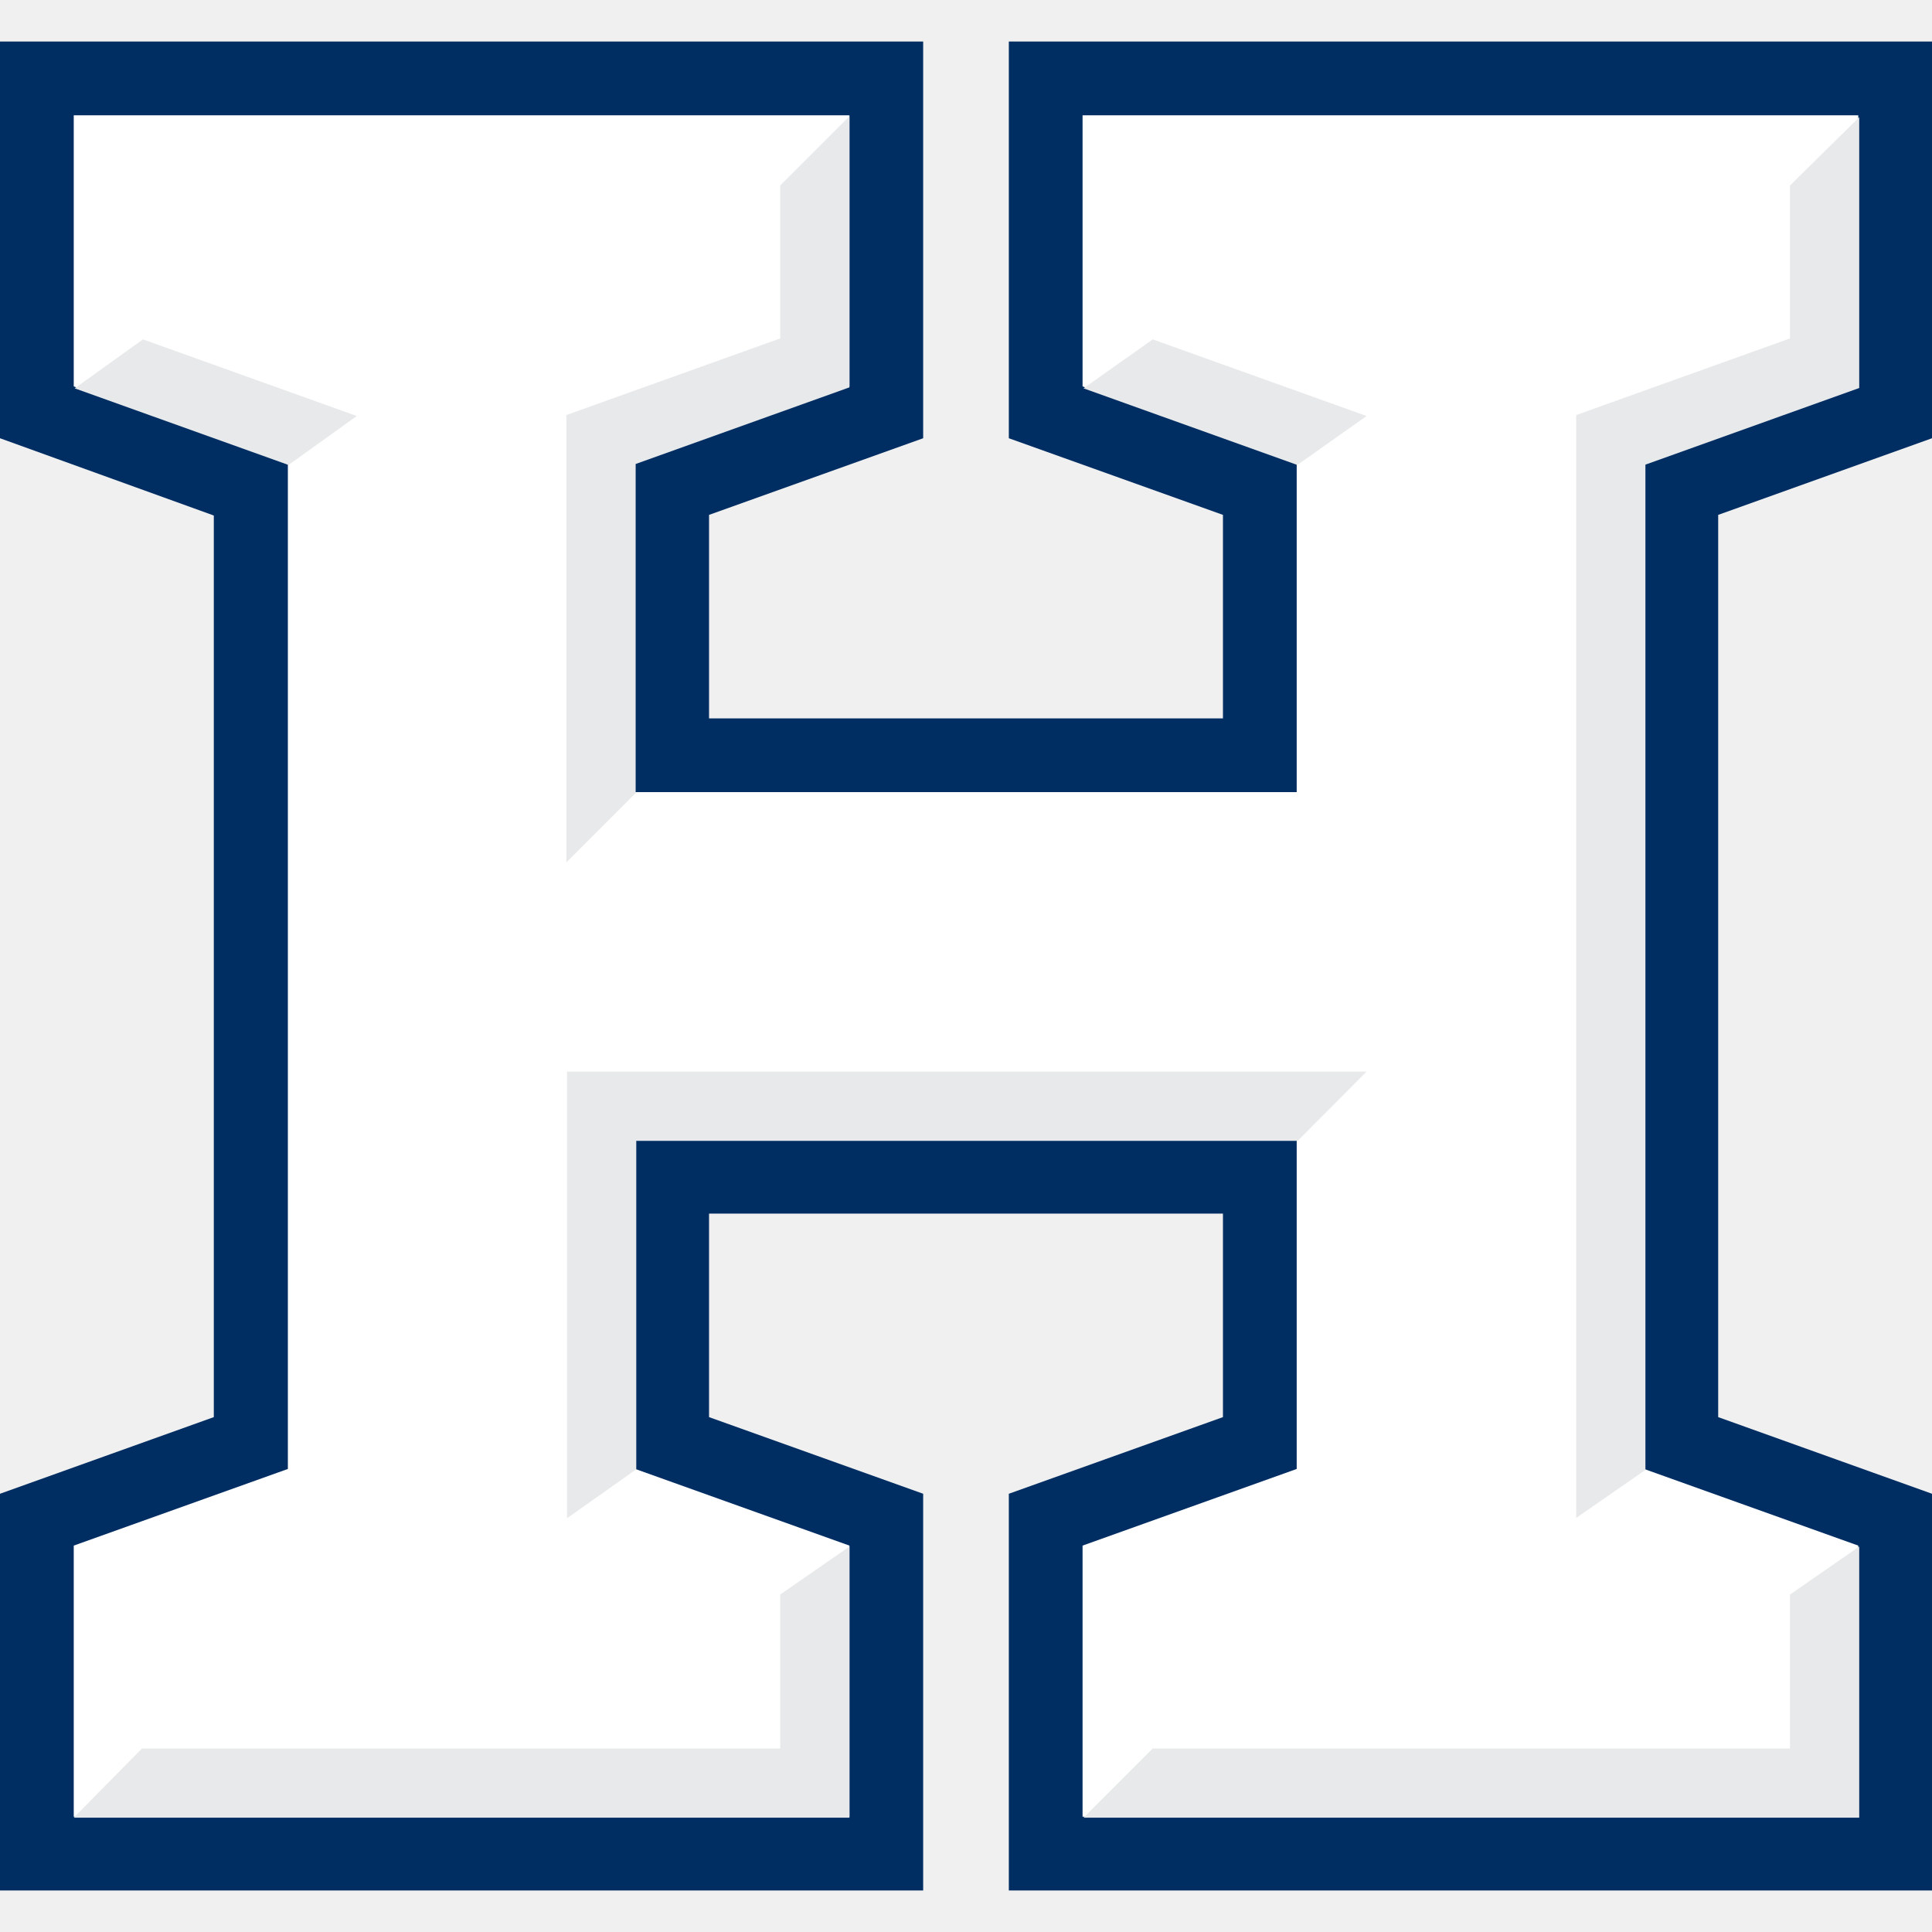
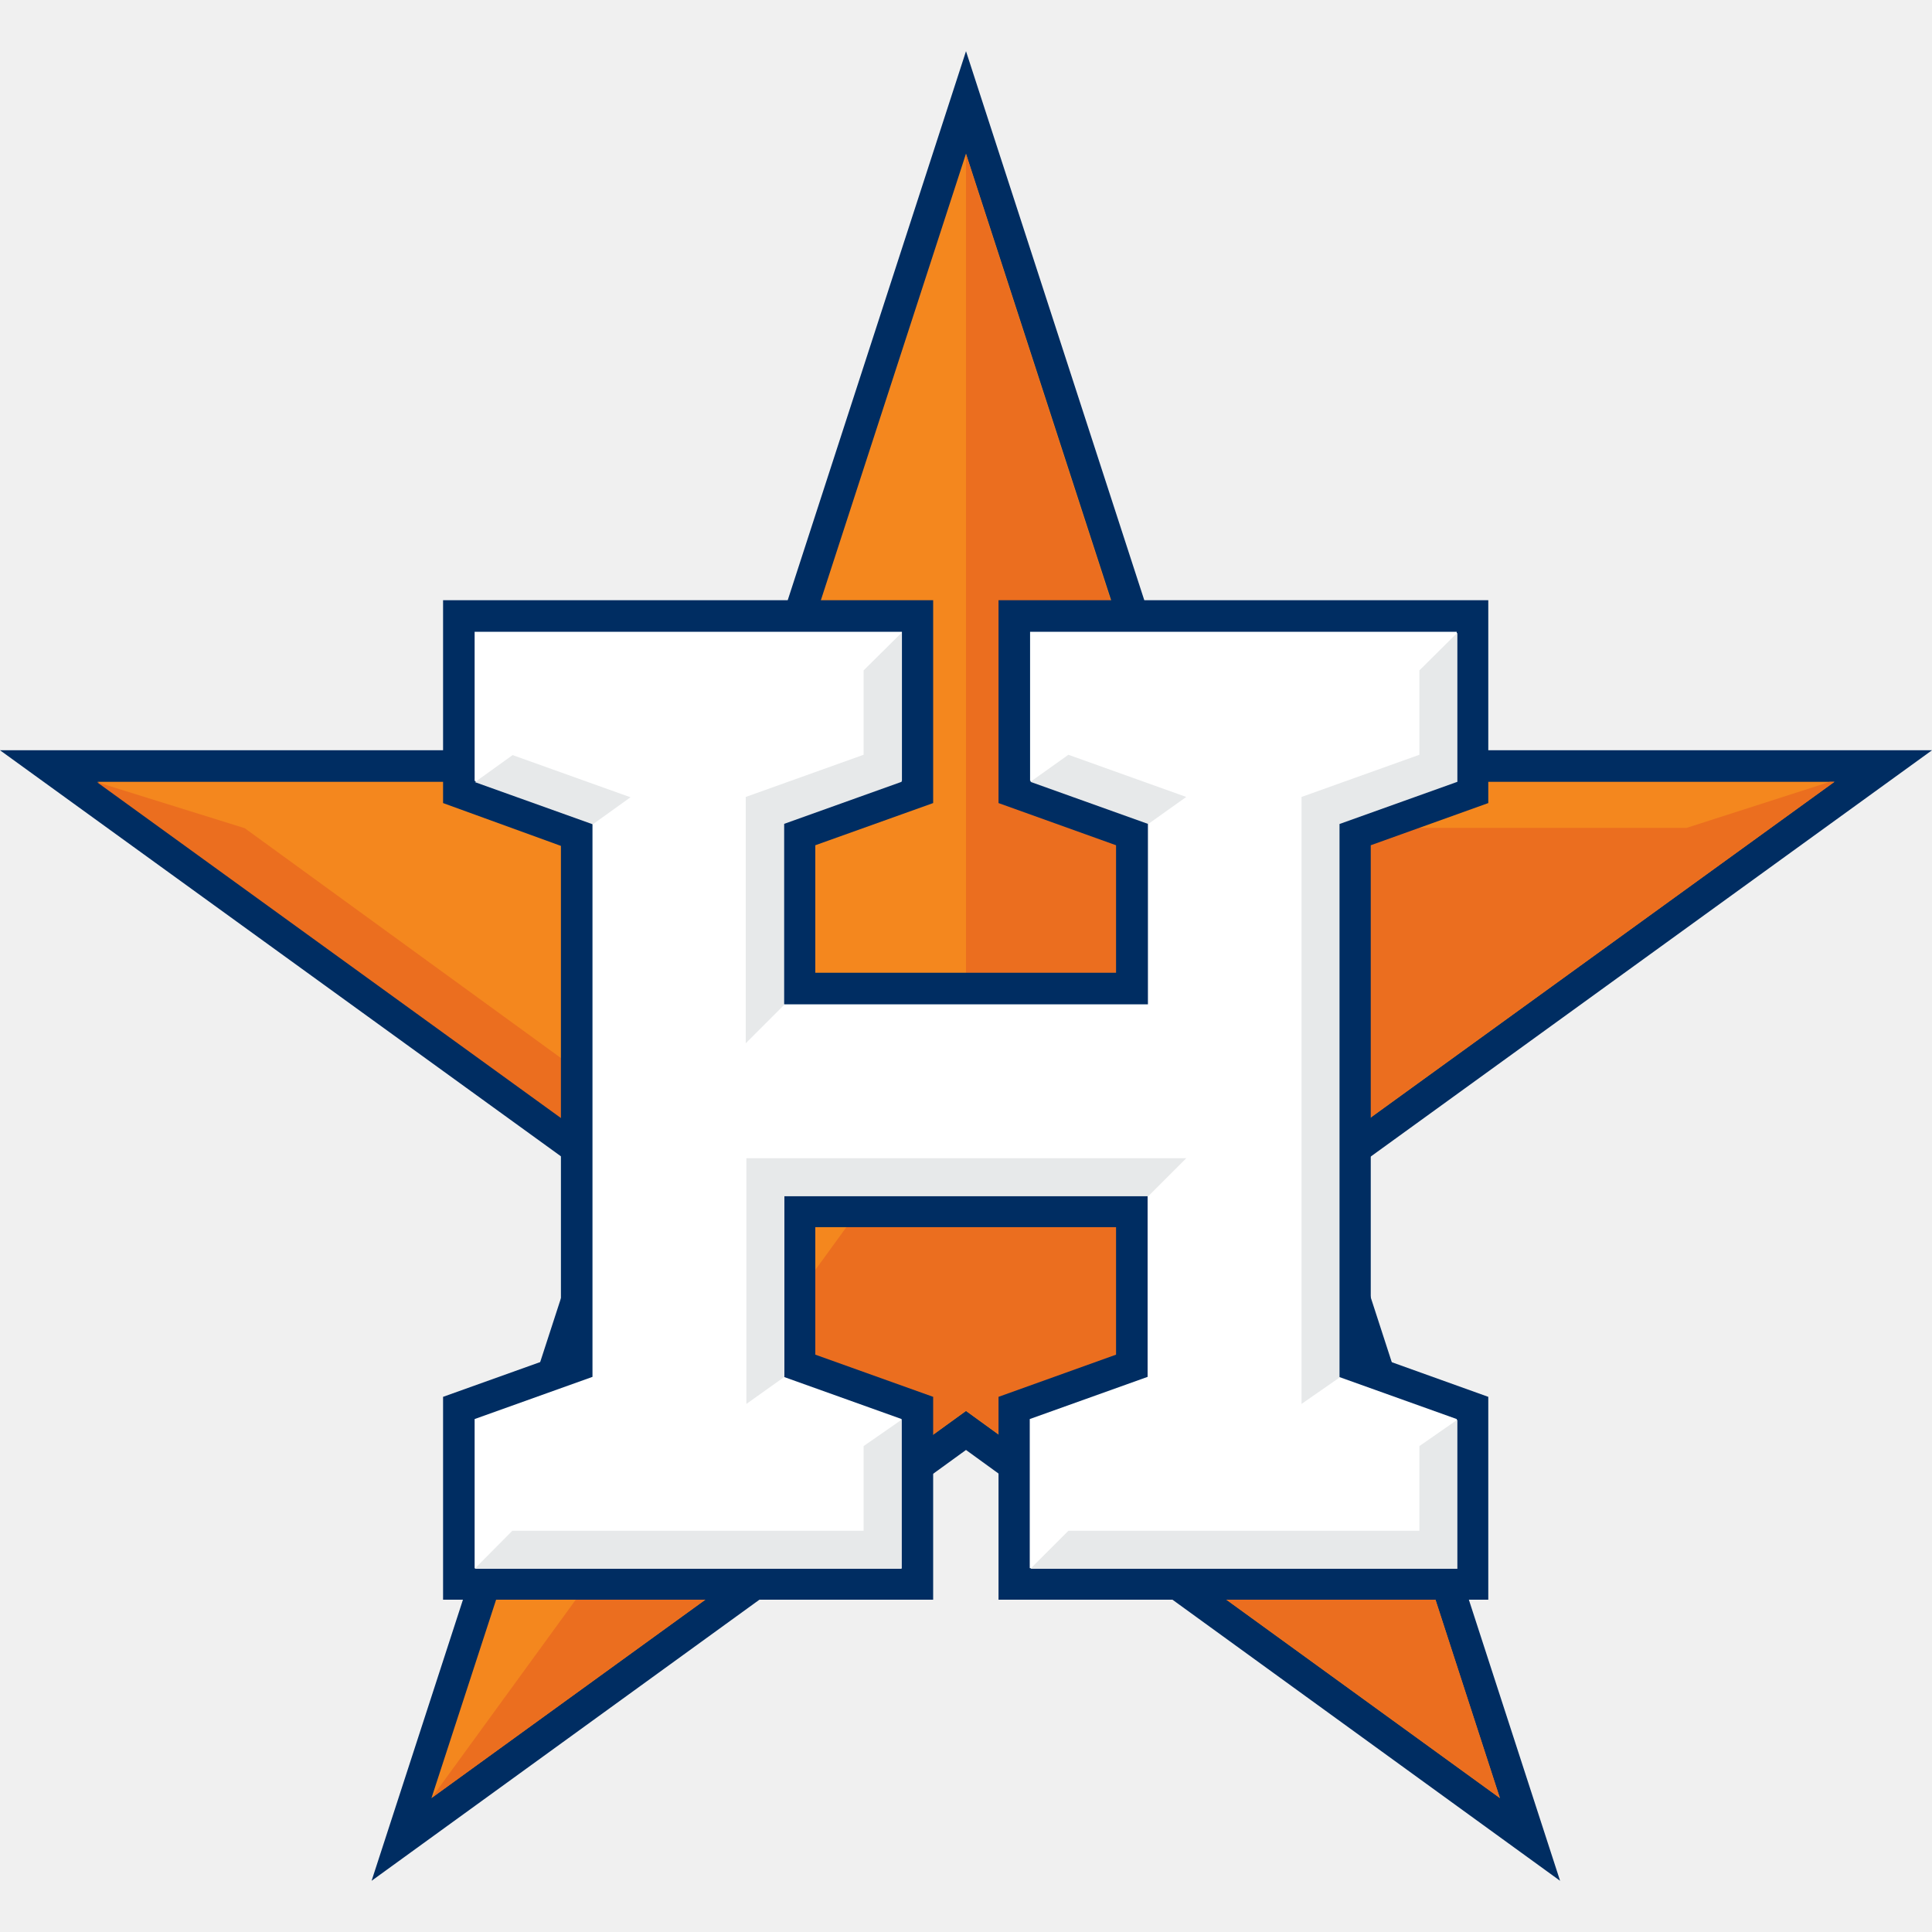
<svg xmlns="http://www.w3.org/2000/svg" version="1.1" id="Layer_1" x="0px" y="0px" viewBox="0 0 600 600" style="enable-background:new 0 0 600 600;" xml:space="preserve">
  <style type="text/css">
	.st0{fill:#002D62;}
- 	.st1{fill:#FFFFFF;}
- 	.st2{fill:#E7E9EA;}
+ 	.st1{fill:#F4871E;}
+ 	.st2{fill:#EB6E1F;}
+ 	.st3{fill:#FFFFFF;}
+ 	.st4{fill:#E7E9EA;}
</style>
-   <polygon id="Blue_Outline" class="st0" points="313.3,587.1 313.3,463.9 379.8,440.1 379.8,376.9 220.2,376.9 220.2,440.1   286.7,463.9 286.7,587.1 0,587.1 0,463.9 66.4,440.1 66.4,160.1 0,136.1 0,12.9 286.7,12.9 286.7,136.1 220.2,159.9 220.2,223.1   379.8,223.1 379.8,159.9 313.3,136.1 313.3,12.9 600,12.9 600,136.1 533.6,159.9 533.6,440.1 600,463.9 600,587.1 " />
-   <polygon id="White" class="st1" points="89.4,144.1 89.4,144.1 89.4,456.2 22.9,480 22.9,564.2 22.9,564.2 22.9,564.2 22.9,564.2   22.9,564.2 263.8,564.2 263.8,500.6 263.8,480 263.8,480 263.8,480 263.8,480 263.8,480 197.3,456.2 197.3,354 402.7,354   402.7,456.2 336.2,480 336.2,564.2 336.2,564.2 336.2,564.2 336.2,564.2 336.2,564.2 577.1,564.2 577.1,480 577.1,480 577.1,480   577.1,480 577.1,480 510.6,456.2 510.6,143.8 577.1,120 577.1,35.8 577.1,35.8 577.1,35.8 577.1,35.8 577.1,35.8 336.2,35.8   336.2,120 336.2,120 336.2,120 336.2,120 336.2,120 402.7,143.8 402.7,246 197.3,246 197.3,246 197.3,143.8 263.8,120 263.8,35.8   263.8,35.8 263.8,35.8 263.8,35.8 263.8,35.8 22.9,35.8 22.9,35.8 22.9,120 " />
-   <path id="Shadow" class="st2" d="M424.4,332.8L403,354.3H197.6v102l0,0l-21.5,15.2V332.8H424.4z M555.9,57.6v47.5l-66.4,23.8v342.5  l21.5-14.9V144.3l66.4-23.8V36.4l0,0l0,0l0,0l0,0L555.9,57.6z M336.5,120.6L336.5,120.6l66.4,23.8l21.5-15.2L358,105.4L336.5,120.6  L336.5,120.6L336.5,120.6z M110.8,129.2l-66.4-23.8l-21.2,15.2l0,0l66.4,23.8l0,0l0,0L110.8,129.2z M242.3,57.6v47.5l-66.4,23.8  v138.9l21.5-21.5l0,0l0,0l0,0V144.1l66.4-23.8V36.1l0,0l0,0l0,0l0,0L242.3,57.6z M336.5,564.5L336.5,564.5h240.9v-84.2l0,0l0,0l0,0  l0,0l-21.5,14.9V543H358L336.5,564.5L336.5,564.5L336.5,564.5L336.5,564.5L336.5,564.5z M22.9,564.5L22.9,564.5L22.9,564.5h240.9  v-63.6v-20.6l0,0l0,0l0,0l0,0l0,0l0,0l-21.5,14.9V543H44.1L22.9,564.5L22.9,564.5L22.9,564.5z" />
+   <polygon id="Blue_Outline" class="st0" points="185.8,367.5 0,233 229.5,233 300,15.9 370.5,233 600,233 414.2,367.5 484.5,584.1   300,450.3 115.4,584.1 " />
+   <polygon id="Star_Light" class="st1" points="300,47.7 363.4,242.8 569.7,242.8 402.6,363.8 465.8,558.4 300,438.2 134,558.4   197.4,363.8 30.3,242.8 236.6,242.8 " />
+   <path id="Star_Dark" class="st2" d="M300,47.7L300,47.7L300,47.7L300,47.7z M569.7,242.8h-1.4l-44.5,14.3H367.5l-4.3-14.3l0,0  L300,47.9V330l-47.9,65.9L184,335.7L76,257.2l-45.9-14.3L248.5,401L134,558.4l166-120.3l165.8,120.3l-63.2-194.7L569.7,242.8z" />
+   <polygon id="H_Outline" class="st0" points="310.1,496.8 310.1,433.8 346.6,420.7 346.6,381.1 253.2,381.1 253.2,420.7 289.8,433.8   289.8,496.8 137.6,496.8 137.6,433.8 174.2,420.7 174.2,262.7 137.6,249.4 137.6,186.4 289.8,186.4 289.8,249.4 253.2,262.5   253.2,302.1 346.6,302.1 346.6,262.5 310.1,249.4 310.1,186.4 462.2,186.4 462.2,249.4 425.7,262.5 425.7,420.7 462.2,433.8   462.2,496.8 " />
+   <path id="H_White" class="st3" d="M184,255.8L184,255.8v171.8l-36.6,13.1V487l0,0l0,0l0,0l0,0H280v-35v-11.3l0,0l0,0l0,0l0,0  l-36.6-13.1v-56.3h113v56.3l-36.6,13.1V487l0,0l0,0l0,0l0,0h132.6v-46.3l0,0l0,0l0,0l0,0l-36.6-13.1v-172l36.6-13.1v-46.3l0,0l0,0  l0,0l0,0H319.9v46.3l0,0l0,0l0,0l0,0l36.6,13.1v56.3h-113l0,0v-56.3l36.6-13.1v-46.3l0,0l0,0l0,0l0,0H147.4l0,0v46.3L184,255.8z" />
+   <path id="H_Shadow" class="st4" d="M368.4,359.7l-11.8,11.8h-113v56.1l0,0l-11.8,8.4v-76.3H368.4z M440.8,208.2v26.2l-36.6,13.1  v188.5l11.8-8.2V255.9l36.6-13.1v-46.3l0,0l0,0l0,0l0,0L440.8,208.2z M320,242.8L320,242.8l36.6,13.1l11.8-8.4l-36.6-13.1L320,242.8  L320,242.8L320,242.8z M195.8,247.6l-36.6-13.1l-11.7,8.4l0,0l36.6,13.1l0,0l0,0L195.8,247.6z M268.2,208.2v26.2l-36.6,13.1v76.5  l11.8-11.8l0,0l0,0l0,0v-56.3l36.6-13.1v-46.3l0,0l0,0l0,0l0,0L268.2,208.2z M320,487.2L320,487.2h132.6v-46.3l0,0l0,0l0,0l0,0  l-11.8,8.2v26.3H331.8L320,487.2L320,487.2L320,487.2L320,487.2L320,487.2z M147.4,487.2L147.4,487.2L147.4,487.2H280v-35v-11.3l0,0  l0,0l0,0l0,0l0,0l0,0l-11.8,8.2v26.3H159.1L147.4,487.2L147.4,487.2L147.4,487.2z" />
</svg>
